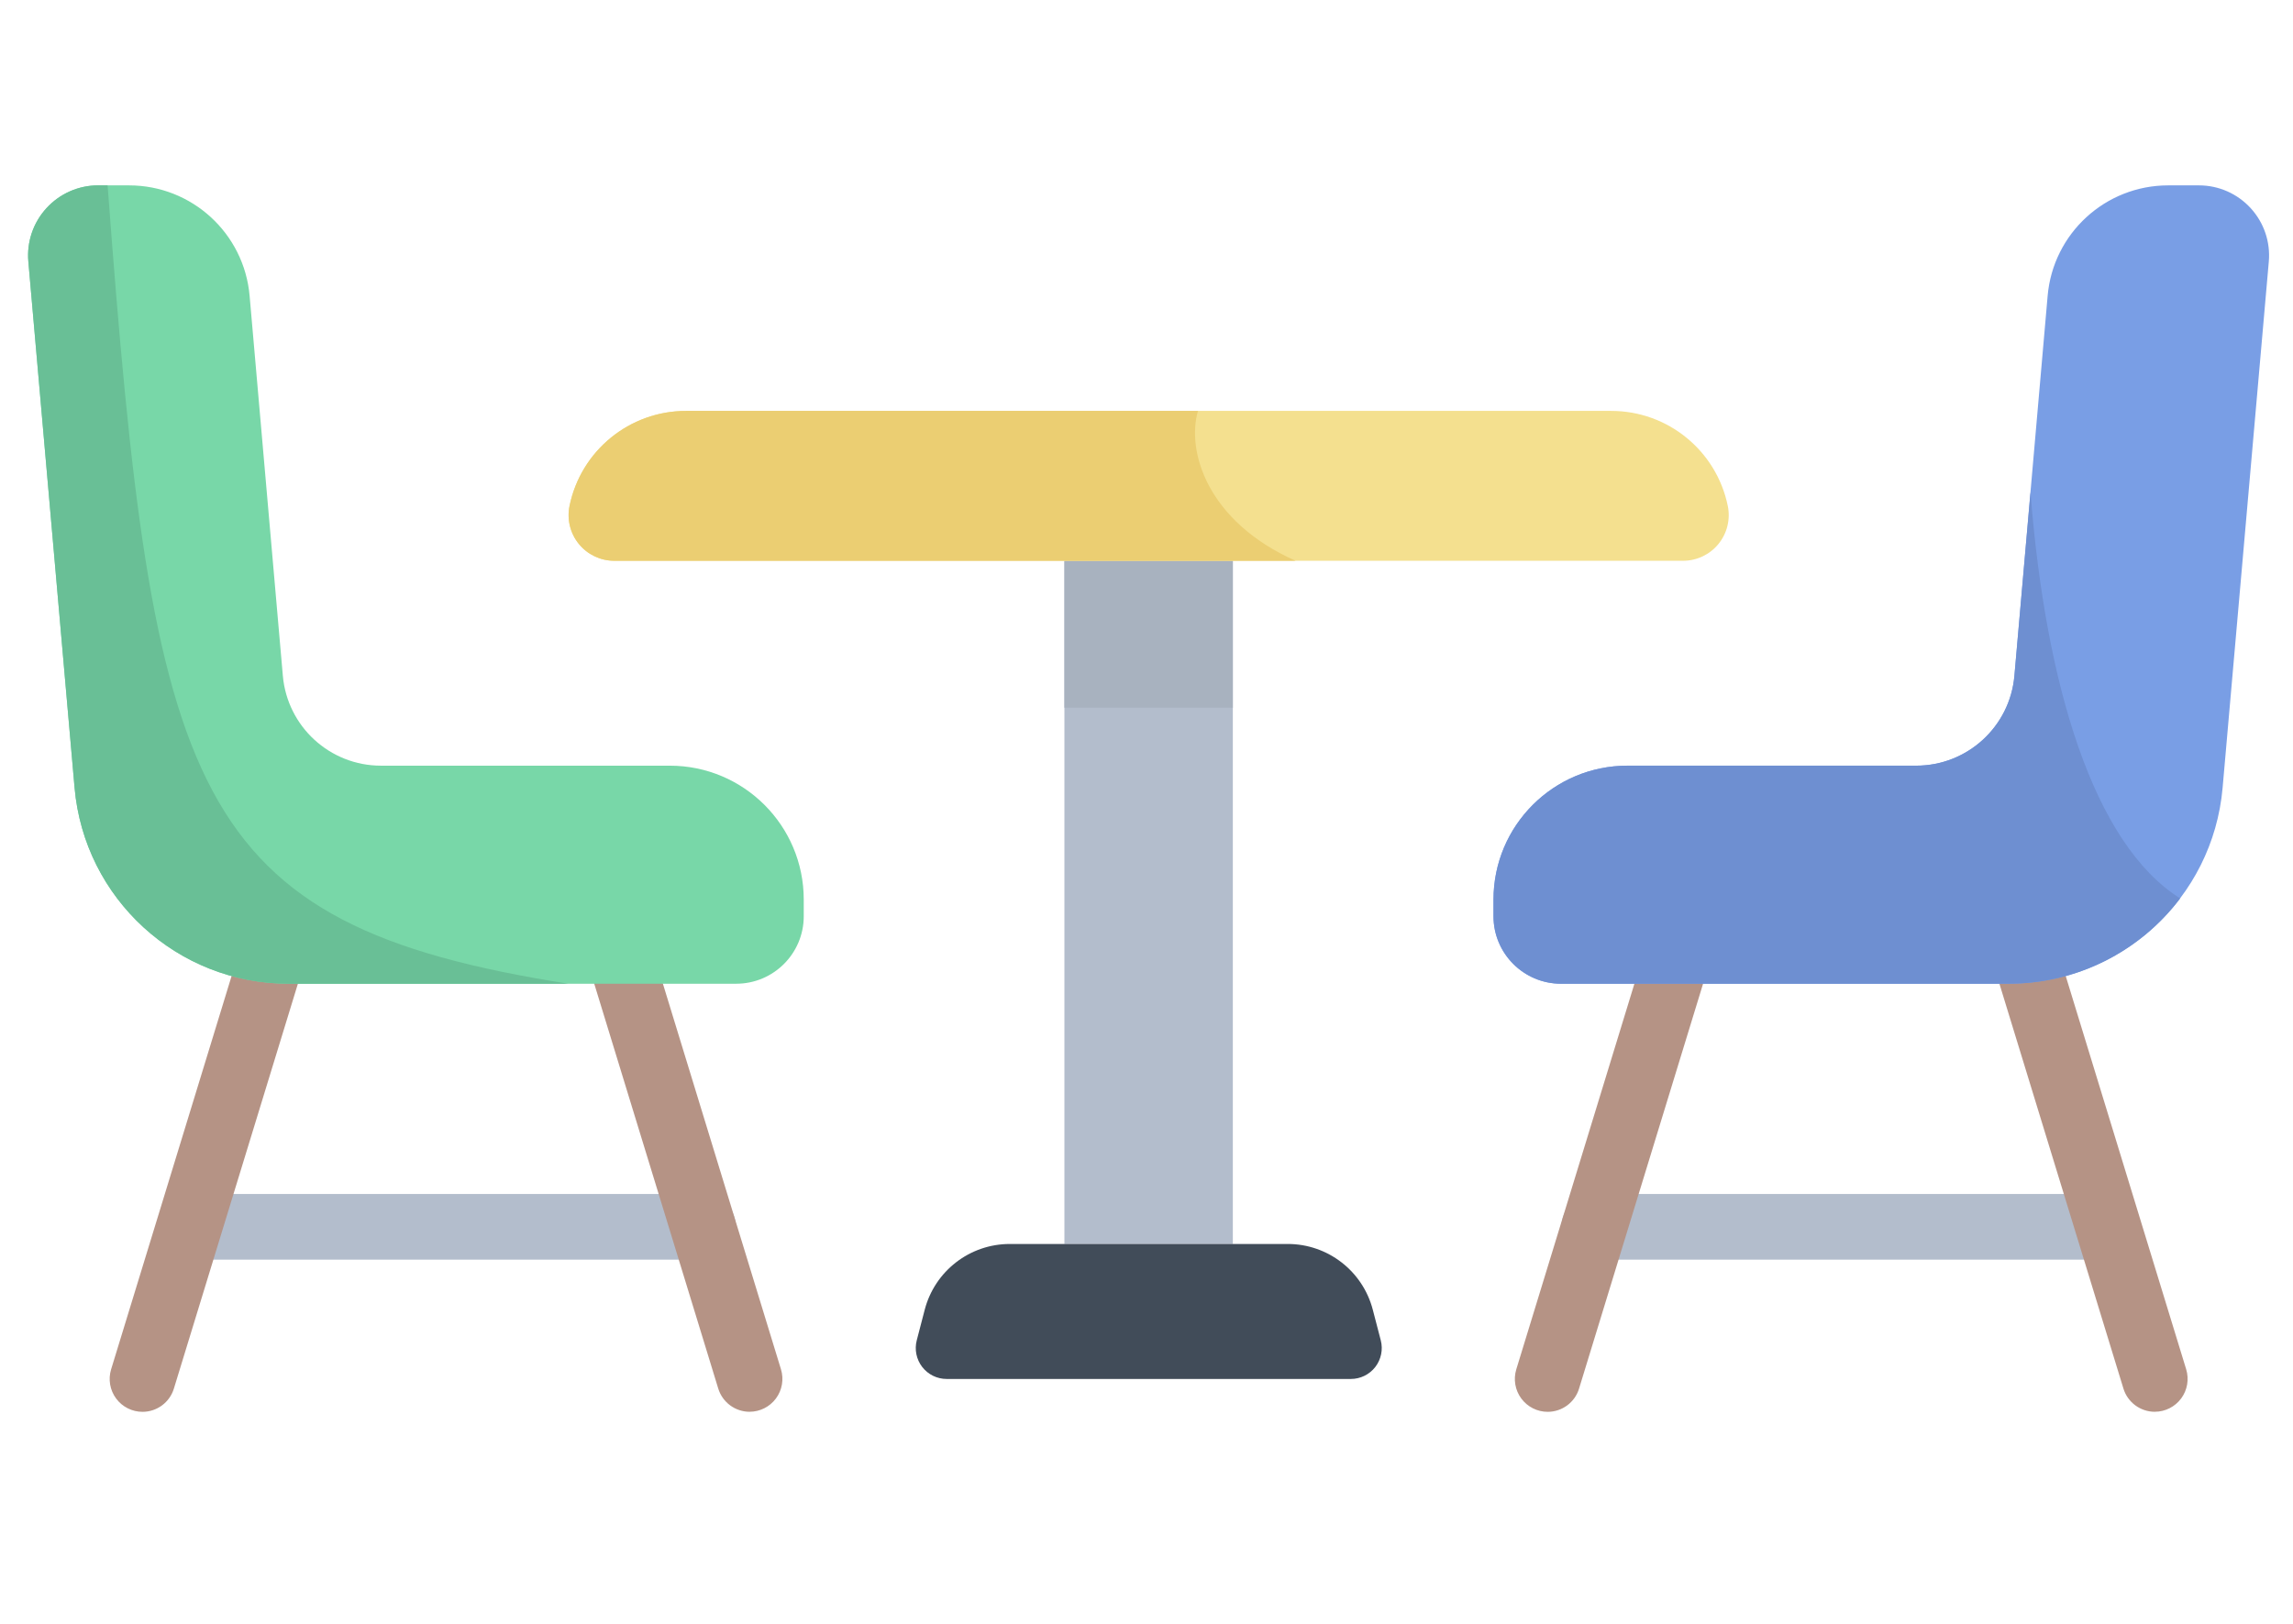
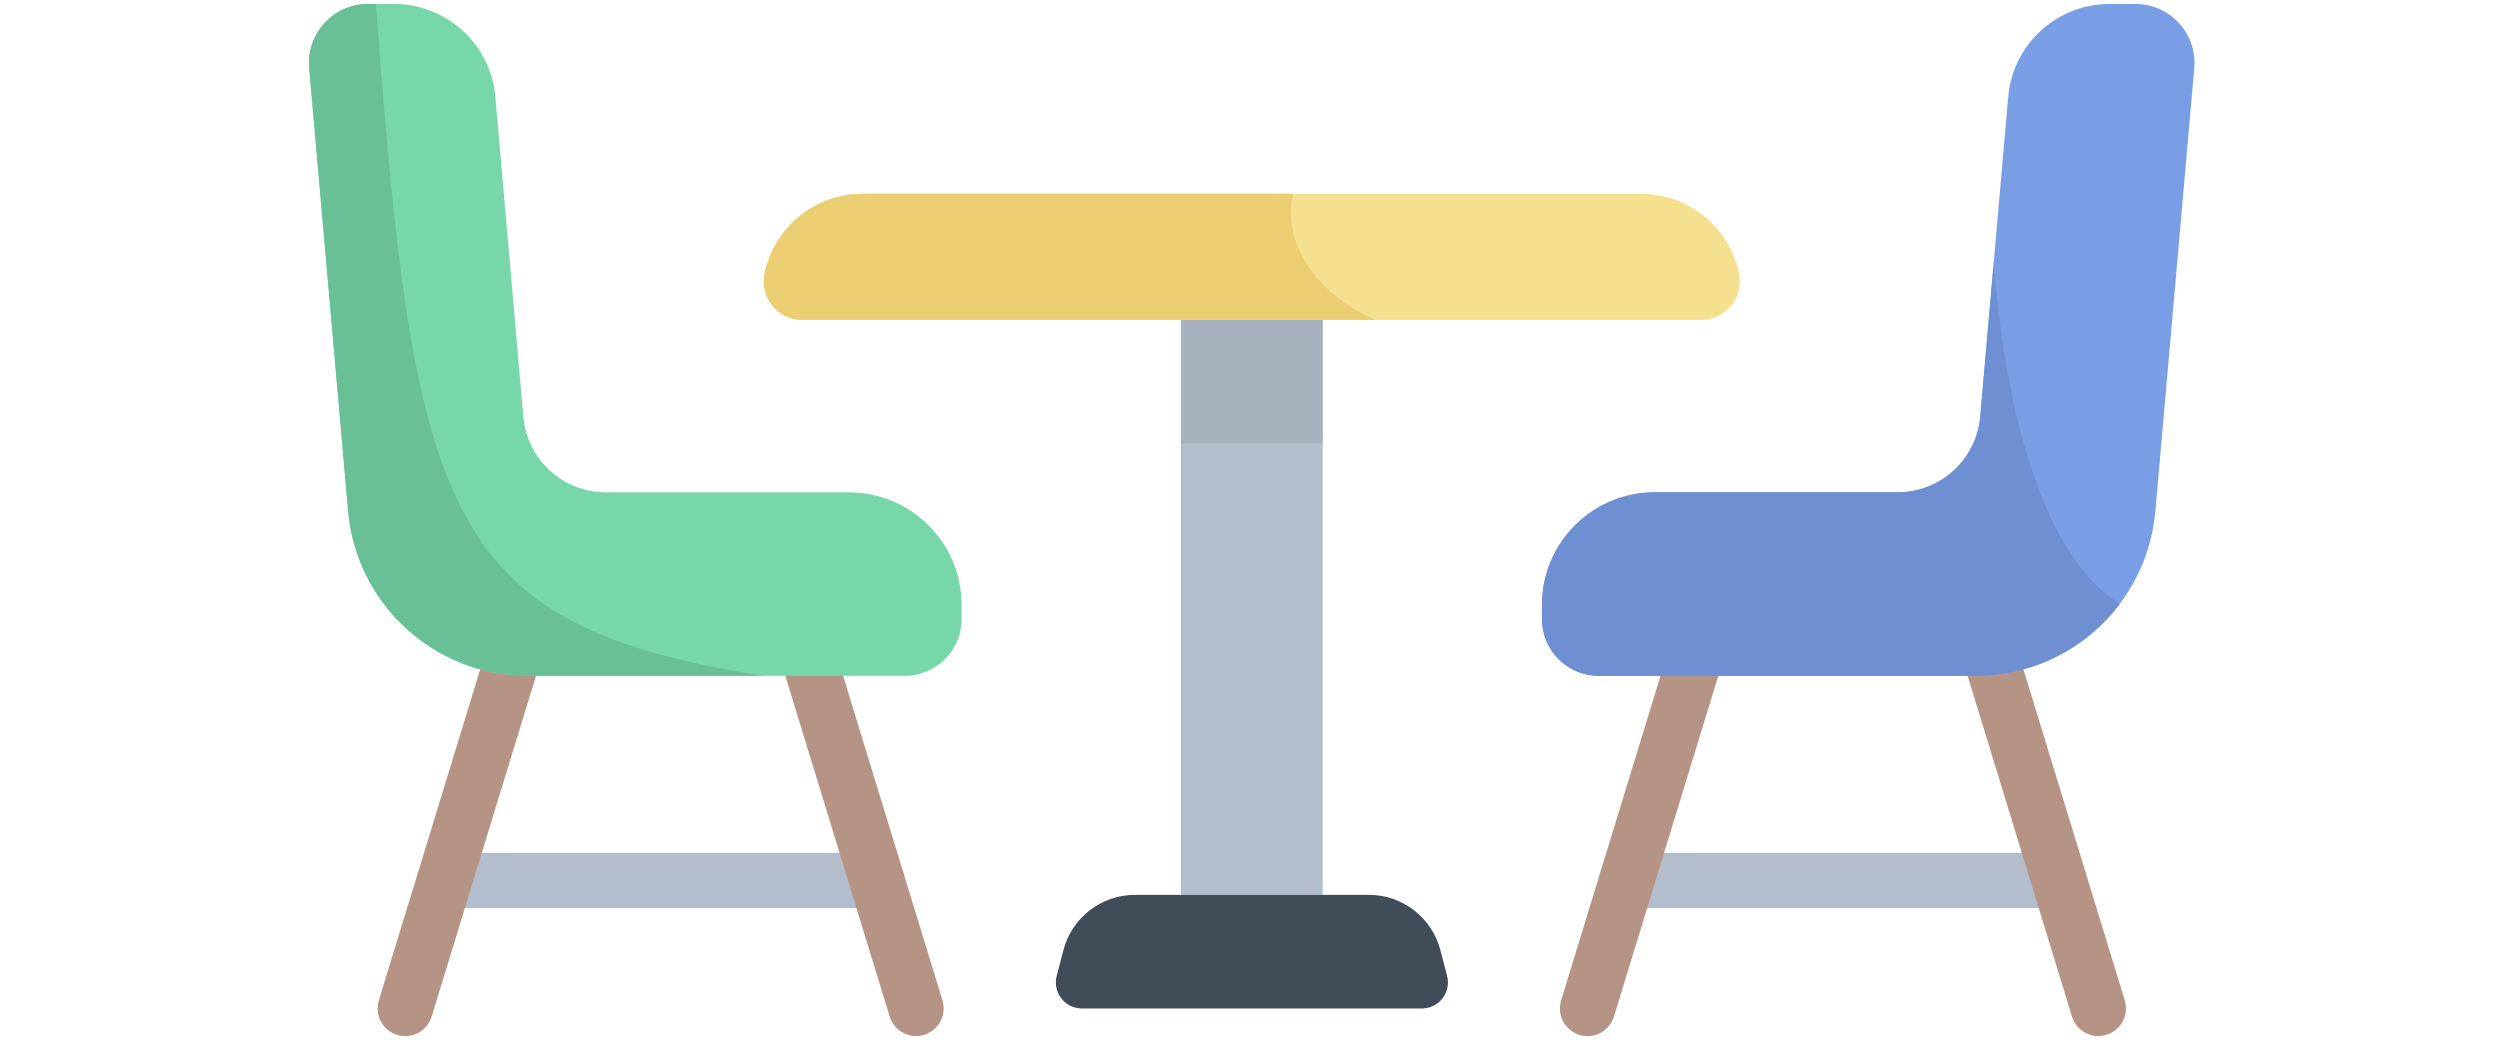
- <svg xmlns="http://www.w3.org/2000/svg" width="24" height="17" viewBox="0 0 69 38" fill="none">
+ <svg xmlns="http://www.w3.org/2000/svg" width="40" height="17" viewBox="0 0 69 38" fill="none">
  <path fill-rule="evenodd" clip-rule="evenodd" d="M21.155 32.475H5.724C5.178 32.475 4.736 32.033 4.736 31.487C4.736 30.941 5.178 30.499 5.724 30.499H21.155C21.701 30.499 22.143 30.941 22.143 31.487C22.143 32.033 21.701 32.475 21.155 32.475V32.475Z" fill="#B3BDCC" />
  <path fill-rule="evenodd" clip-rule="evenodd" d="M4.288 37.056C3.975 37.056 3.68 36.907 3.494 36.655C3.308 36.404 3.252 36.079 3.343 35.779L7.583 21.934C7.682 21.591 7.958 21.329 8.305 21.247C8.653 21.165 9.017 21.277 9.259 21.539C9.5 21.801 9.582 22.174 9.472 22.513L5.232 36.358C5.105 36.773 4.722 37.056 4.288 37.056V37.056Z" fill="#B59385" />
  <path fill-rule="evenodd" clip-rule="evenodd" d="M22.557 37.055C22.123 37.054 21.74 36.77 21.613 36.355L17.373 22.51C17.223 21.992 17.517 21.449 18.033 21.291C18.548 21.133 19.096 21.418 19.262 21.931L23.501 35.777C23.592 36.077 23.536 36.402 23.35 36.653C23.164 36.905 22.869 37.054 22.556 37.054L22.557 37.055Z" fill="#B59385" />
  <path fill-rule="evenodd" clip-rule="evenodd" d="M8.511 14.9L7.511 3.464C7.346 1.584 5.771 0.142 3.884 0.142H2.953C2.362 0.142 1.798 0.391 1.399 0.827C0.999 1.263 0.801 1.846 0.853 2.435L2.244 18.271C2.537 21.61 5.333 24.171 8.684 24.171H22.154C23.276 24.171 24.186 23.261 24.186 22.139V21.639C24.186 19.413 22.381 17.608 20.155 17.608H11.465C9.927 17.608 8.645 16.432 8.511 14.9V14.9Z" fill="#78D7A8" />
  <path fill-rule="evenodd" clip-rule="evenodd" d="M3.238 0.141H2.953C2.362 0.141 1.798 0.39 1.399 0.826C0.999 1.262 0.801 1.845 0.853 2.434L2.244 18.271C2.537 21.61 5.333 24.171 8.684 24.171H17.101C5.674 22.372 4.609 18.512 3.238 0.141V0.141Z" fill="#69BF96" />
  <path fill-rule="evenodd" clip-rule="evenodd" d="M63.405 32.475H47.974C47.428 32.475 46.986 32.033 46.986 31.487C46.986 30.941 47.428 30.499 47.974 30.499H63.405C63.951 30.499 64.393 30.941 64.393 31.487C64.393 32.033 63.951 32.475 63.405 32.475V32.475Z" fill="#B3BDCC" />
  <path fill-rule="evenodd" clip-rule="evenodd" d="M64.841 37.055C64.407 37.054 64.023 36.77 63.897 36.355L59.657 22.51C59.507 21.992 59.801 21.449 60.316 21.291C60.832 21.133 61.38 21.418 61.546 21.931L65.786 35.777C65.877 36.077 65.821 36.402 65.635 36.653C65.449 36.905 65.154 37.054 64.841 37.054V37.055Z" fill="#B59385" />
  <path fill-rule="evenodd" clip-rule="evenodd" d="M46.572 37.056C46.259 37.056 45.964 36.907 45.778 36.655C45.592 36.404 45.536 36.079 45.627 35.779L49.867 21.934C50.033 21.421 50.581 21.136 51.096 21.294C51.612 21.452 51.906 21.995 51.756 22.513L47.516 36.358C47.389 36.773 47.006 37.056 46.572 37.056V37.056Z" fill="#B59385" />
  <path fill-rule="evenodd" clip-rule="evenodd" d="M60.617 14.9L61.617 3.464C61.782 1.584 63.357 0.142 65.244 0.142H66.172C66.763 0.142 67.327 0.391 67.726 0.827C68.126 1.263 68.324 1.846 68.272 2.435L66.882 18.272C66.589 21.611 63.794 24.172 60.442 24.172H46.972C45.85 24.172 44.94 23.262 44.94 22.14L44.94 21.64C44.94 19.414 46.745 17.609 48.971 17.609H57.659C59.199 17.611 60.484 16.434 60.617 14.9V14.9Z" fill="#799EE5" />
  <path fill-rule="evenodd" clip-rule="evenodd" d="M61.101 9.382L60.617 14.9C60.483 16.432 59.2 17.607 57.662 17.607H48.974C46.748 17.607 44.943 19.412 44.943 21.638V22.138C44.943 23.26 45.853 24.17 46.975 24.17L60.447 24.17C62.474 24.171 64.383 23.221 65.605 21.603C62.996 19.963 61.553 15.179 61.101 9.382V9.382Z" fill="#6E8FD1" />
  <rect x="32.03" y="11.442" width="5.068" height="20.563" fill="#B3BDCC" />
  <rect x="32.03" y="11.442" width="5.068" height="4.422" fill="#A8B2BF" />
  <path fill-rule="evenodd" clip-rule="evenodd" d="M38.746 32.004H30.387C29.182 32.004 28.13 32.818 27.826 33.984L27.587 34.902C27.514 35.181 27.575 35.477 27.751 35.706C27.927 35.934 28.199 36.067 28.487 36.067H40.649C40.937 36.067 41.209 35.934 41.385 35.706C41.561 35.477 41.622 35.181 41.549 34.902L41.31 33.984C41.006 32.817 39.952 32.002 38.746 32.004Z" fill="#414C59" />
  <path fill-rule="evenodd" clip-rule="evenodd" d="M48.485 6.93H20.646C18.946 6.93 17.48 8.125 17.138 9.79V9.79C17.055 10.195 17.158 10.615 17.419 10.935C17.68 11.255 18.071 11.441 18.484 11.441H50.646C51.059 11.441 51.45 11.255 51.711 10.935C51.972 10.615 52.075 10.195 51.992 9.79H51.992C51.65 8.125 50.185 6.93 48.485 6.93H48.485Z" fill="#F4E08F" />
  <path fill-rule="evenodd" clip-rule="evenodd" d="M38.986 11.441C36.326 10.258 35.697 8.141 36.049 6.93H20.646C18.946 6.93 17.48 8.125 17.138 9.79C17.055 10.195 17.158 10.615 17.419 10.935C17.68 11.255 18.071 11.441 18.484 11.441H38.986V11.441Z" fill="#EBCE72" />
</svg>
